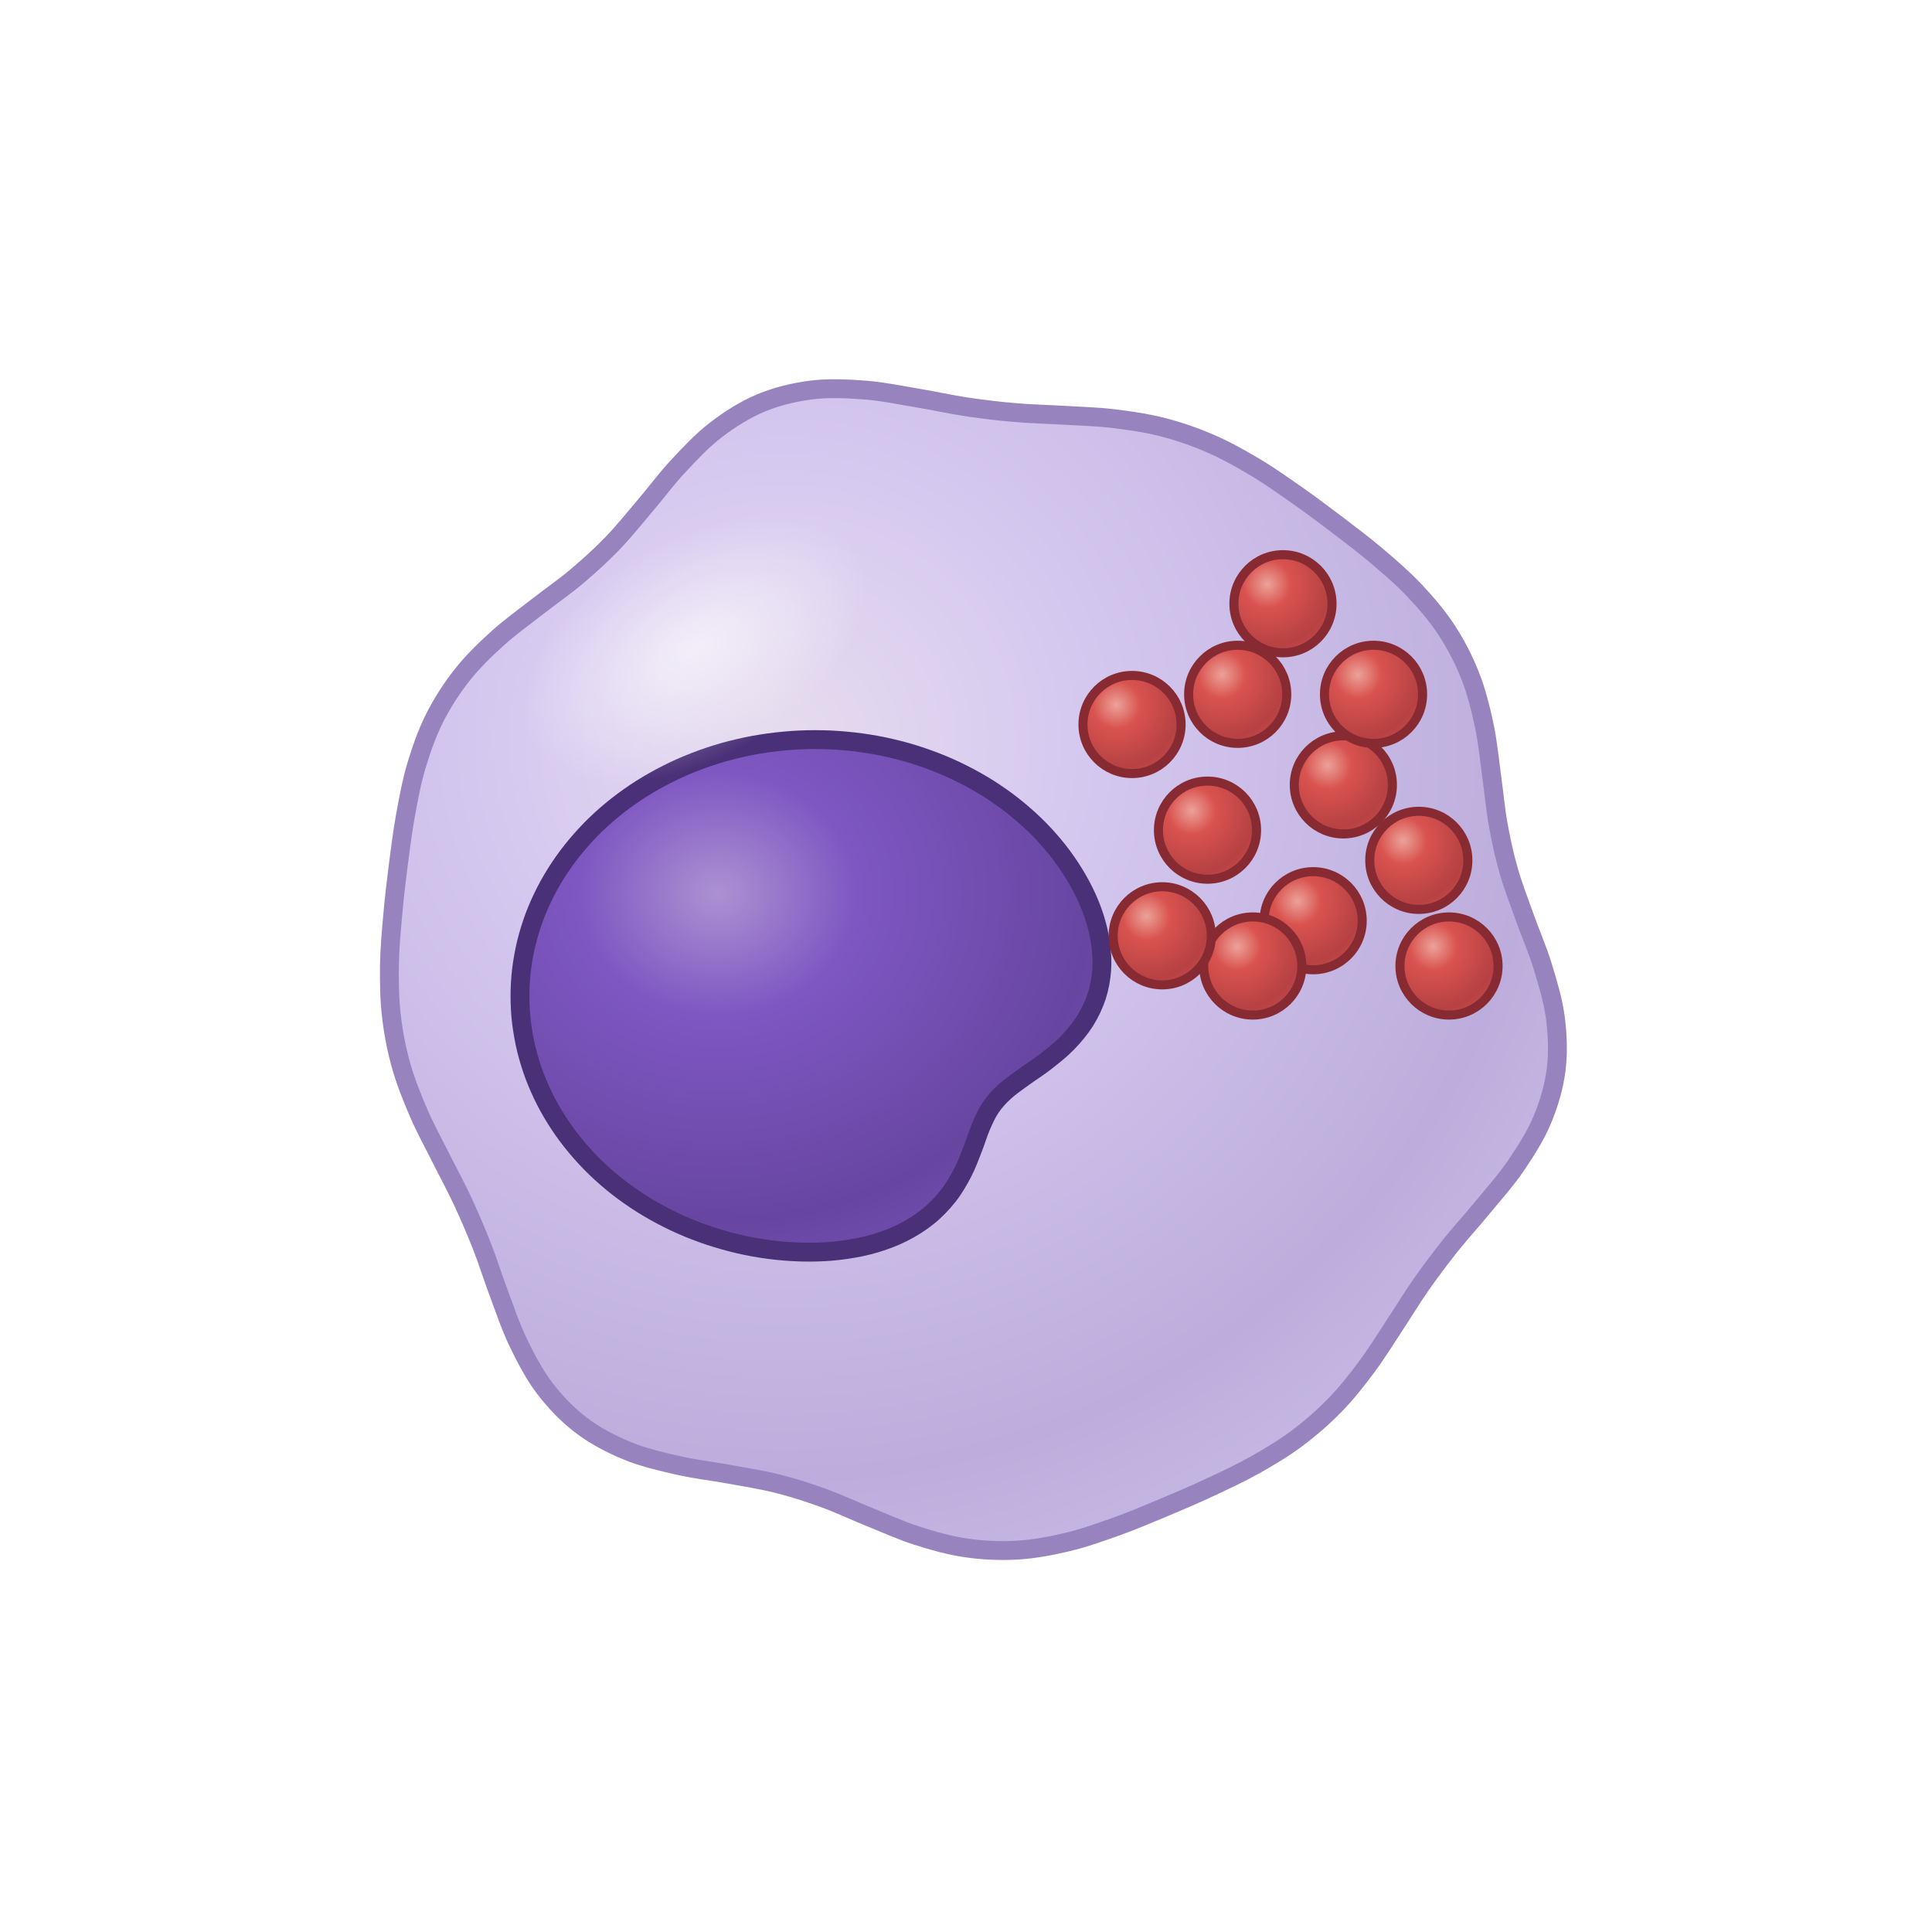
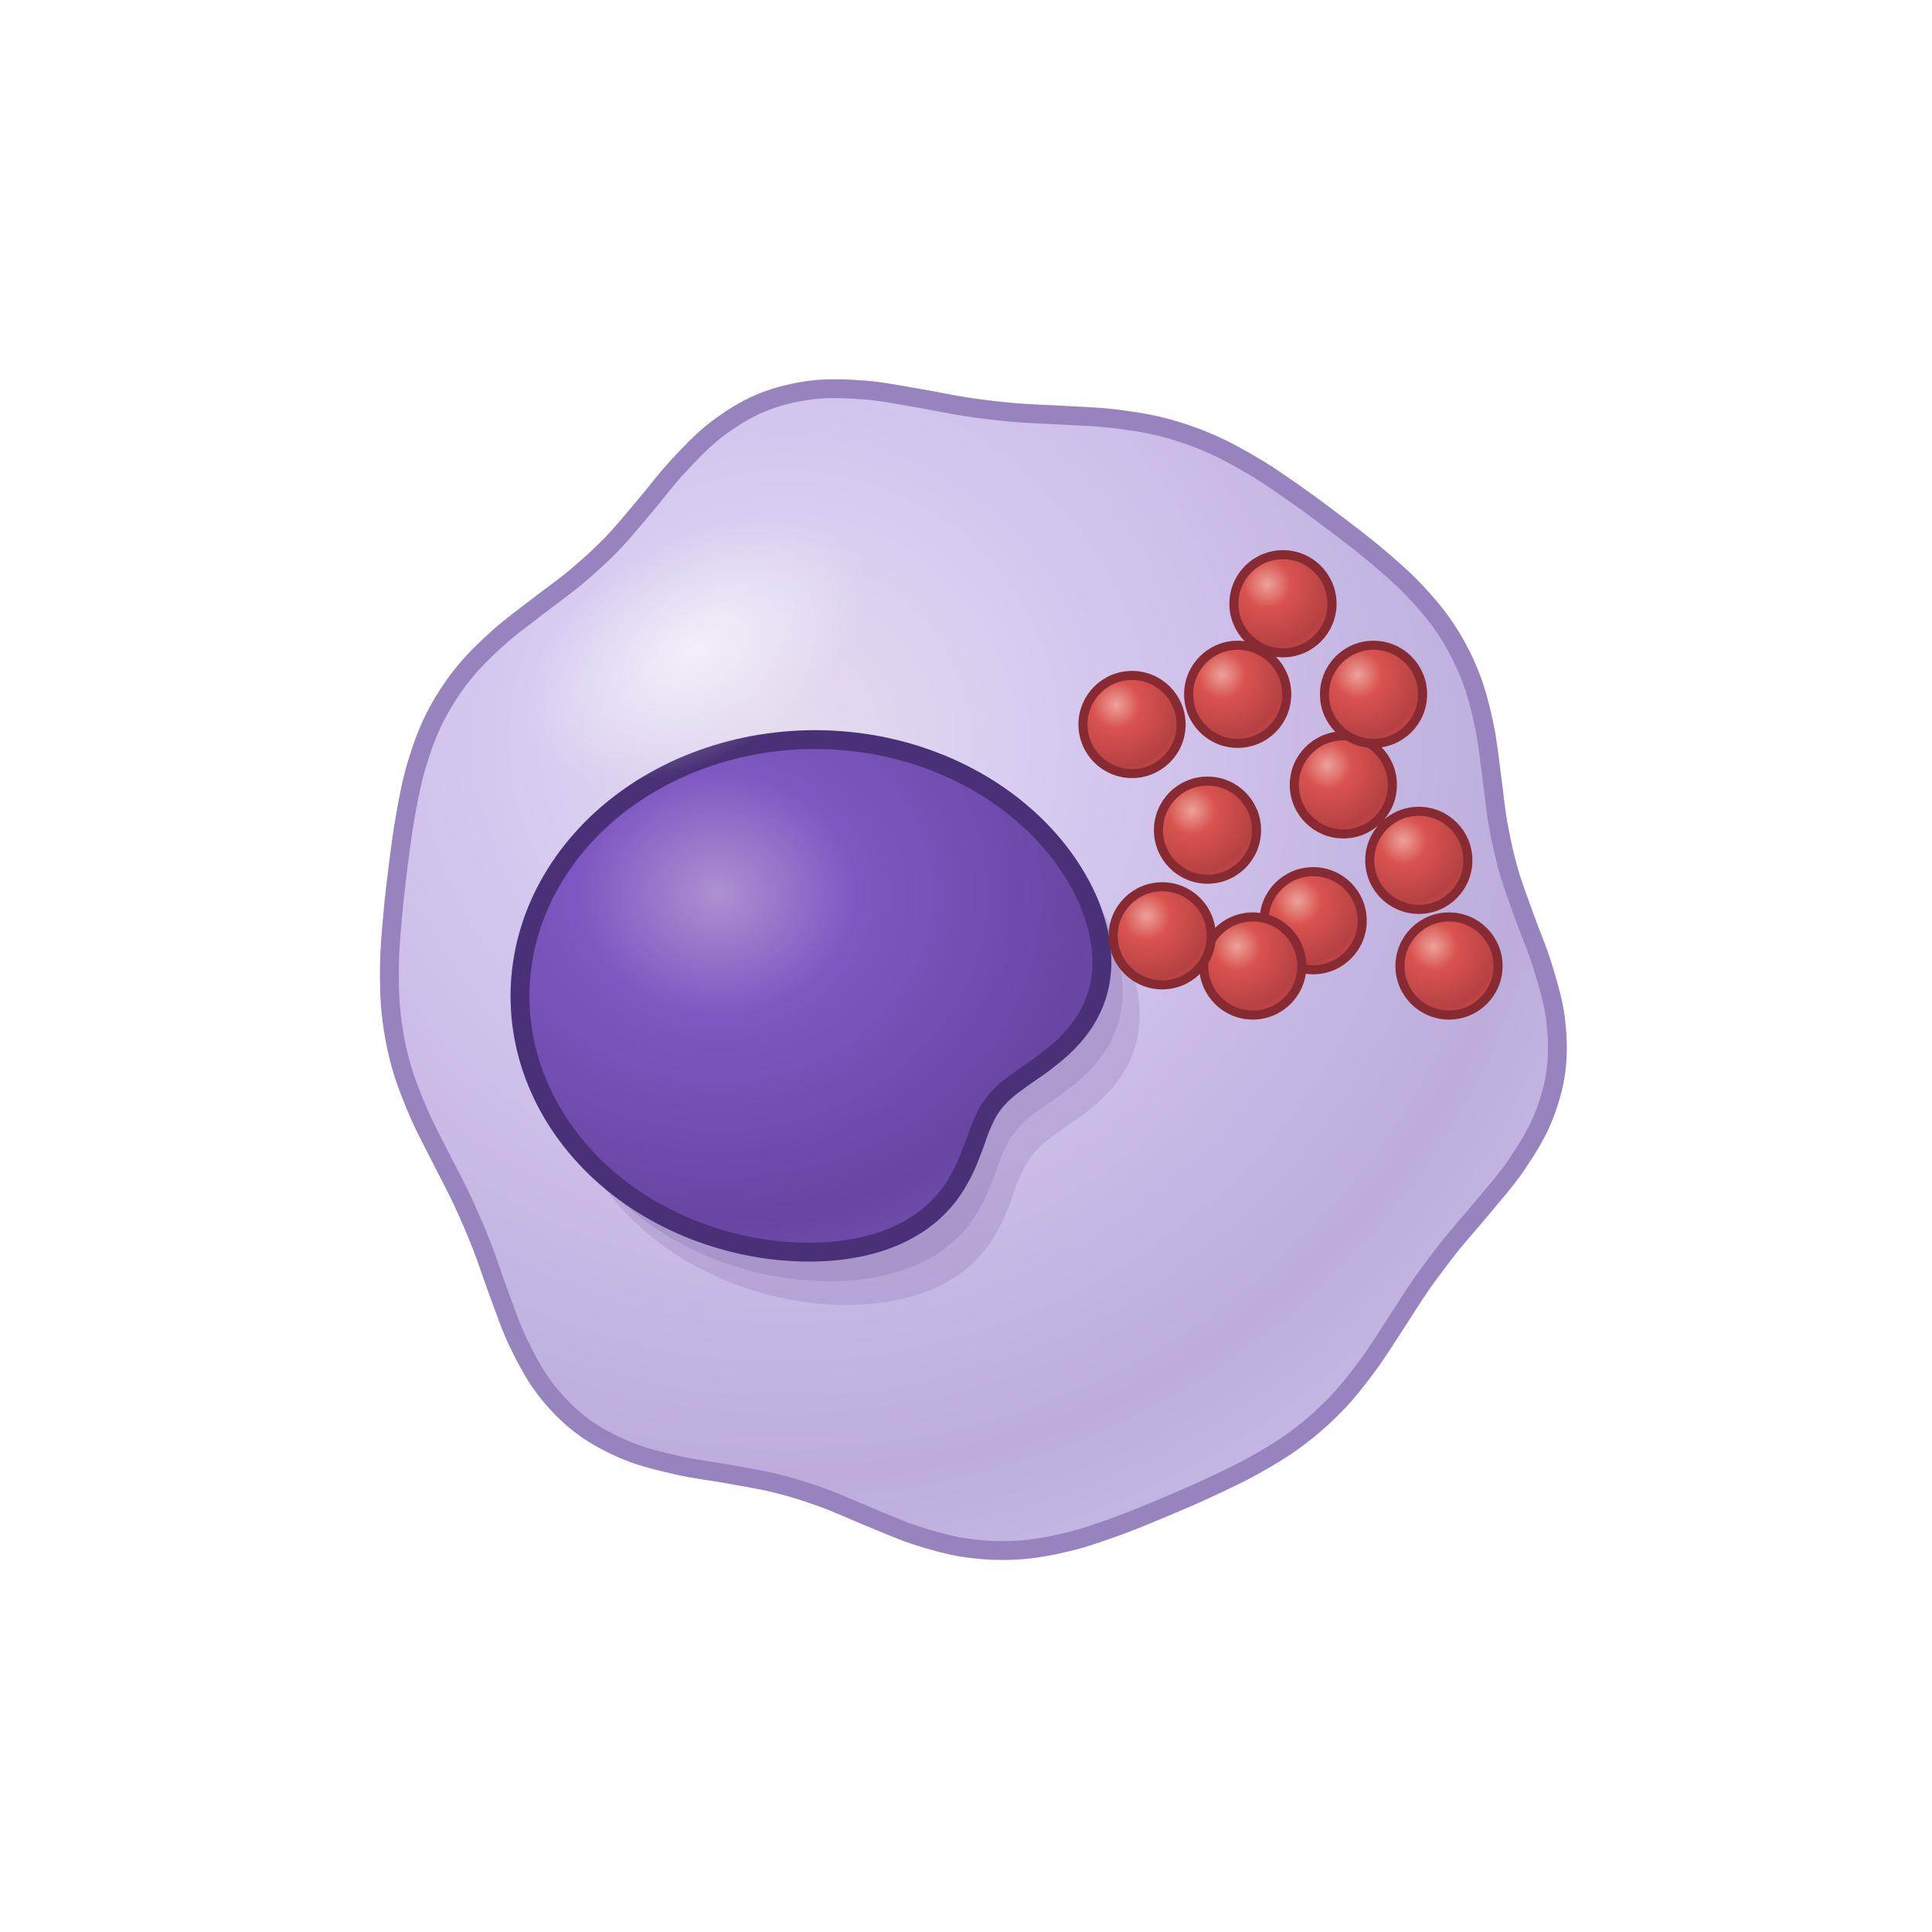
<svg xmlns="http://www.w3.org/2000/svg" viewBox="0 0 256 256" width="256" height="256" role="img" aria-labelledby="nk-cell-title">
  <defs>
    <radialGradient id="nk-cell-body" cx="0.34" cy="0.3" r="0.8">
      <stop offset="0" stop-color="#e6dcee" />
      <stop offset="0.3" stop-color="#D6C9F0" />
      <stop offset="0.8" stop-color="#bcaddc" />
      <stop offset="1" stop-color="#c9bbe6" />
    </radialGradient>
    <radialGradient id="nk-cell-nucleus" cx="0.34" cy="0.3" r="0.8">
      <stop offset="0" stop-color="#ac91d1" />
      <stop offset="0.3" stop-color="#7E57C2" />
      <stop offset="0.8" stop-color="#6746a1" />
      <stop offset="1" stop-color="#734fb2" />
    </radialGradient>
    <radialGradient id="nk-cell-granule" cx="0.34" cy="0.3" r="0.8">
      <stop offset="0" stop-color="#eba29a" />
      <stop offset="0.3" stop-color="#D9534F" />
      <stop offset="0.8" stop-color="#b64143" />
      <stop offset="1" stop-color="#c74a49" />
    </radialGradient>
    <radialGradient id="nk-cell-gloss">
      <stop offset="0" stop-color="#fff" stop-opacity="0.62" />
      <stop offset="1" stop-color="#fff" stop-opacity="0" />
    </radialGradient>
  </defs>
  <path d="M204.4 128C205.07 130.22 205.79 132.53 206.09 134.83C206.39 137.13 206.48 139.52 206.19 141.79C205.9 144.06 205.22 146.33 204.33 148.45C203.43 150.57 202.13 152.59 200.83 154.51C199.52 156.42 197.94 158.18 196.49 159.94C195.05 161.7 193.54 163.34 192.17 165.05C190.81 166.77 189.54 168.46 188.3 170.22C187.07 171.99 185.97 173.82 184.77 175.63C183.57 177.45 182.42 179.34 181.1 181.1C179.79 182.87 178.4 184.64 176.85 186.22C175.31 187.8 173.61 189.28 171.84 190.6C170.06 191.93 168.13 193.08 166.2 194.16C164.26 195.25 162.24 196.18 160.23 197.12C158.22 198.06 156.18 198.93 154.13 199.79C152.07 200.65 150.01 201.52 147.9 202.28C145.79 203.03 143.65 203.8 141.46 204.32C139.27 204.84 137.01 205.27 134.77 205.4C132.53 205.53 130.23 205.43 128 205.1C125.77 204.78 123.54 204.14 121.4 203.45C119.25 202.76 117.18 201.8 115.13 200.98C113.08 200.15 111.13 199.22 109.11 198.49C107.09 197.76 105.12 197.12 103.03 196.6C100.95 196.07 98.8 195.75 96.6 195.34C94.39 194.94 92.06 194.68 89.8 194.16C87.54 193.64 85.18 193.1 83.04 192.21C80.9 191.32 78.78 190.21 76.97 188.82C75.15 187.43 73.51 185.71 72.12 183.88C70.74 182.04 69.64 179.9 68.63 177.82C67.63 175.73 66.89 173.48 66.09 171.35C65.29 169.22 64.63 167.09 63.83 165.05C63.02 163.01 62.19 161.06 61.28 159.11C60.37 157.16 59.34 155.29 58.37 153.34C57.39 151.4 56.33 149.46 55.46 147.44C54.59 145.41 53.75 143.33 53.15 141.2C52.55 139.07 52.12 136.86 51.87 134.66C51.61 132.46 51.58 130.22 51.6 128C51.63 125.78 51.83 123.56 52.03 121.35C52.22 119.14 52.48 116.94 52.76 114.73C53.05 112.52 53.32 110.3 53.72 108.1C54.12 105.89 54.53 103.65 55.17 101.49C55.82 99.34 56.57 97.17 57.58 95.16C58.59 93.16 59.83 91.22 61.23 89.45C62.62 87.68 64.29 86.07 65.96 84.56C67.63 83.05 69.49 81.73 71.23 80.37C72.97 79.01 74.76 77.78 76.4 76.4C78.04 75.01 79.58 73.62 81.08 72.08C82.57 70.53 83.93 68.84 85.38 67.13C86.84 65.43 88.22 63.53 89.8 61.84C91.38 60.14 93.03 58.37 94.87 56.96C96.71 55.55 98.73 54.27 100.84 53.39C102.96 52.51 105.26 51.96 107.55 51.67C109.83 51.39 112.23 51.51 114.54 51.68C116.85 51.85 119.17 52.34 121.41 52.71C123.66 53.08 125.83 53.57 128 53.9C130.17 54.22 132.27 54.48 134.42 54.66C136.56 54.85 138.7 54.89 140.87 55.02C143.04 55.15 145.25 55.2 147.44 55.46C149.63 55.72 151.85 56.04 153.99 56.58C156.14 57.13 158.26 57.86 160.3 58.74C162.33 59.61 164.29 60.71 166.2 61.84C168.11 62.97 169.92 64.26 171.74 65.53C173.56 66.8 175.33 68.13 177.11 69.48C178.88 70.83 180.67 72.17 182.38 73.62C184.09 75.08 185.82 76.55 187.37 78.18C188.91 79.82 190.41 81.56 191.65 83.44C192.88 85.31 193.94 87.36 194.77 89.45C195.61 91.54 196.16 93.79 196.64 95.99C197.12 98.19 197.33 100.47 197.63 102.66C197.94 104.84 198.12 107 198.49 109.11C198.87 111.22 199.3 113.25 199.89 115.32C200.48 117.39 201.27 119.41 202.02 121.52C202.77 123.64 203.72 125.78 204.4 128Z" fill="url(#nk-cell-body)" stroke="#9783be" stroke-width="2.5" />
+   <g transform="translate(2.75 3.85)">
+     <path d="M145.32 132C144.95 133.12 144.42 134.24 143.78 135.27C143.13 136.3 142.3 137.29 141.44 138.18C140.57 139.08 139.54 139.89 138.58 140.64C137.62 141.4 136.57 142.05 135.66 142.71C134.76 143.37 133.88 143.96 133.15 144.63C132.42 145.29 131.82 145.95 131.29 146.72C130.77 147.48 130.4 148.31 130 149.23C129.6 150.14 129.32 151.16 128.91 152.19C128.5 153.22 128.1 154.35 127.55 155.4C127 156.45 126.37 157.54 125.6 158.51C124.83 159.48 123.94 160.41 122.95 161.2C121.97 162 120.85 162.7 119.69 163.29C118.53 163.88 117.27 164.36 116 164.74C114.73 165.12 113.39 165.39 112.06 165.58C110.73 165.78 109.36 165.88 108 165.91C106.64 165.94 105.27 165.89 103.92 165.78C102.56 165.67 101.21 165.49 99.87 165.25C98.54 165.01 97.21 164.7 95.92 164.33C94.62 163.97 93.34 163.54 92.1 163.06C90.85 162.58 89.63 162.04 88.45 161.44C87.27 160.85 86.12 160.2 85.02 159.51C83.92 158.81 82.85 158.06 81.84 157.27C80.82 156.47 79.85 155.63 78.94 154.75C78.03 153.87 77.17 152.94 76.37 151.98C75.57 151.03 74.82 150.03 74.14 149C73.46 147.97 72.83 146.91 72.28 145.83C71.73 144.75 71.23 143.63 70.81 142.51C70.39 141.38 70.04 140.23 69.75 139.07C69.47 137.91 69.26 136.73 69.11 135.55C68.97 134.38 68.9 133.18 68.9 132C68.9 130.82 68.97 129.62 69.11 128.45C69.26 127.27 69.47 126.09 69.75 124.93C70.04 123.77 70.39 122.62 70.81 121.49C71.23 120.37 71.73 119.25 72.28 118.17C72.83 117.09 73.46 116.03 74.14 115C74.82 113.97 75.57 112.97 76.37 112.02C77.17 111.06 78.03 110.13 78.94 109.25C79.85 108.37 80.82 107.53 81.84 106.73C82.85 105.94 83.92 105.19 85.02 104.49C86.12 103.8 87.27 103.15 88.45 102.56C89.63 101.96 90.85 101.42 92.1 100.94C93.34 100.46 94.62 100.03 95.92 99.66C97.21 99.3 98.54 98.99 99.87 98.74C101.2 98.5 102.56 98.31 103.91 98.19C105.27 98.06 106.64 98 108 98C109.36 98 110.73 98.06 112.09 98.19C113.44 98.31 114.8 98.5 116.13 98.74C117.46 98.99 118.79 99.3 120.08 99.66C121.38 100.03 122.66 100.46 123.9 100.94C125.15 101.42 126.37 101.96 127.55 102.56C128.73 103.15 129.88 103.8 130.98 104.49C132.08 105.19 133.15 105.94 134.16 106.73C135.17 107.53 136.14 108.37 137.06 109.25C137.97 110.13 138.83 111.06 139.63 112.02C140.43 112.98 141.17 113.98 141.84 115.01C142.51 116.04 143.13 117.11 143.66 118.19C144.19 119.28 144.66 120.4 145.02 121.54C145.38 122.68 145.67 123.84 145.83 125.01C145.99 126.17 146.06 127.36 145.98 128.53C145.89 129.69 145.68 130.88 145.32 132Z" fill="#43267a" opacity="0.13" />
+   </g>
+   <g transform="translate(5 7)">
+     <path d="M145.32 132C144.95 133.12 144.42 134.24 143.78 135.27C143.13 136.3 142.3 137.29 141.44 138.18C140.57 139.08 139.54 139.89 138.58 140.64C137.62 141.4 136.57 142.05 135.66 142.71C134.76 143.37 133.88 143.96 133.15 144.63C132.42 145.29 131.82 145.95 131.29 146.72C130.77 147.48 130.4 148.31 130 149.23C129.6 150.14 129.32 151.16 128.91 152.19C128.5 153.22 128.1 154.35 127.55 155.4C127 156.45 126.37 157.54 125.6 158.51C124.83 159.48 123.94 160.41 122.95 161.2C121.97 162 120.85 162.7 119.69 163.29C118.53 163.88 117.27 164.36 116 164.74C114.73 165.12 113.39 165.39 112.06 165.58C110.73 165.78 109.36 165.88 108 165.91C106.64 165.94 105.27 165.89 103.92 165.78C102.56 165.67 101.21 165.49 99.87 165.25C98.54 165.01 97.21 164.7 95.92 164.33C94.62 163.97 93.34 163.54 92.1 163.06C90.85 162.58 89.63 162.04 88.45 161.44C87.27 160.85 86.12 160.2 85.02 159.51C83.92 158.81 82.85 158.06 81.84 157.27C80.82 156.47 79.85 155.63 78.94 154.75C78.03 153.87 77.17 152.94 76.37 151.98C75.57 151.03 74.82 150.03 74.14 149C73.46 147.97 72.83 146.91 72.28 145.83C71.73 144.75 71.23 143.63 70.81 142.51C70.39 141.38 70.04 140.23 69.75 139.07C69.47 137.91 69.26 136.73 69.11 135.55C68.97 134.38 68.9 133.18 68.9 132C68.9 130.82 68.97 129.62 69.11 128.45C69.26 127.27 69.47 126.09 69.75 124.93C70.04 123.77 70.39 122.62 70.81 121.49C71.23 120.37 71.73 119.25 72.28 118.17C72.83 117.09 73.46 116.03 74.14 115C74.82 113.97 75.57 112.97 76.37 112.02C77.17 111.06 78.03 110.13 78.94 109.25C79.85 108.37 80.82 107.53 81.84 106.73C82.85 105.94 83.92 105.19 85.02 104.49C86.12 103.8 87.27 103.15 88.45 102.56C89.63 101.96 90.85 101.42 92.1 100.94C93.34 100.46 94.62 100.03 95.92 99.66C97.21 99.3 98.54 98.99 99.87 98.74C101.2 98.5 102.56 98.31 103.91 98.19C105.27 98.06 106.64 98 108 98C109.36 98 110.73 98.06 112.09 98.19C113.44 98.31 114.8 98.5 116.13 98.74C117.46 98.99 118.79 99.3 120.08 99.66C121.38 100.03 122.66 100.46 123.9 100.94C125.15 101.42 126.37 101.96 127.55 102.56C128.73 103.15 129.88 103.8 130.98 104.49C132.08 105.19 133.15 105.94 134.16 106.73C135.17 107.53 136.14 108.37 137.06 109.25C137.97 110.13 138.83 111.06 139.63 112.02C140.43 112.98 141.17 113.98 141.84 115.01C142.51 116.04 143.13 117.11 143.66 118.19C144.19 119.28 144.66 120.4 145.02 121.54C145.38 122.68 145.67 123.84 145.83 125.01C145.99 126.17 146.06 127.36 145.98 128.53C145.89 129.69 145.68 130.88 145.32 132Z" fill="#43267a" opacity="0.13" />
+   </g>
  <path d="M145.32 132C144.95 133.12 144.42 134.24 143.78 135.27C143.13 136.3 142.3 137.29 141.44 138.18C140.57 139.08 139.54 139.89 138.58 140.64C137.62 141.4 136.57 142.05 135.66 142.71C134.76 143.37 133.88 143.96 133.15 144.63C132.42 145.29 131.82 145.95 131.29 146.72C130.77 147.48 130.4 148.31 130 149.23C129.6 150.14 129.32 151.16 128.91 152.19C128.5 153.22 128.1 154.35 127.55 155.4C127 156.45 126.37 157.54 125.6 158.51C124.83 159.48 123.94 160.41 122.95 161.2C121.97 162 120.85 162.7 119.69 163.29C118.53 163.88 117.27 164.36 116 164.74C114.73 165.12 113.39 165.39 112.06 165.58C110.73 165.78 109.36 165.88 108 165.91C106.64 165.94 105.27 165.89 103.92 165.78C102.56 165.67 101.21 165.49 99.87 165.25C98.54 165.01 97.21 164.7 95.92 164.33C94.62 163.97 93.34 163.54 92.1 163.06C90.85 162.58 89.63 162.04 88.45 161.44C87.27 160.85 86.12 160.2 85.02 159.51C83.92 158.81 82.85 158.06 81.84 157.27C80.82 156.47 79.85 155.63 78.94 154.75C78.03 153.87 77.17 152.94 76.37 151.98C75.57 151.03 74.82 150.03 74.14 149C73.46 147.97 72.83 146.91 72.28 145.83C71.73 144.75 71.23 143.63 70.81 142.51C70.39 141.38 70.04 140.23 69.75 139.07C69.47 137.91 69.26 136.73 69.11 135.55C68.97 134.38 68.9 133.18 68.9 132C68.9 130.82 68.97 129.62 69.11 128.45C69.26 127.27 69.47 126.09 69.75 124.93C70.04 123.77 70.39 122.62 70.81 121.49C71.23 120.37 71.73 119.25 72.28 118.17C72.83 117.09 73.46 116.03 74.14 115C74.82 113.97 75.57 112.97 76.37 112.02C77.17 111.06 78.03 110.13 78.94 109.25C79.85 108.37 80.82 107.53 81.84 106.73C82.85 105.94 83.92 105.19 85.02 104.49C86.12 103.8 87.27 103.15 88.45 102.56C89.63 101.96 90.85 101.42 92.1 100.94C93.34 100.46 94.62 100.03 95.92 99.66C97.21 99.3 98.54 98.99 99.87 98.74C101.2 98.5 102.56 98.31 103.91 98.19C105.27 98.06 106.64 98 108 98C109.36 98 110.73 98.06 112.09 98.19C113.44 98.31 114.8 98.5 116.13 98.74C117.46 98.99 118.79 99.3 120.08 99.66C121.38 100.03 122.66 100.46 123.9 100.94C125.15 101.42 126.37 101.96 127.55 102.56C128.73 103.15 129.88 103.8 130.98 104.49C132.08 105.19 133.15 105.94 134.16 106.73C135.17 107.53 136.14 108.37 137.06 109.25C137.97 110.13 138.83 111.06 139.63 112.02C140.43 112.98 141.17 113.98 141.84 115.01C142.51 116.04 143.13 117.11 143.66 118.19C144.19 119.28 144.66 120.4 145.02 121.54C145.38 122.68 145.67 123.84 145.83 125.01C145.99 126.17 146.06 127.36 145.98 128.53C145.89 129.69 145.68 130.88 145.32 132Z" fill="url(#nk-cell-nucleus)" stroke="#4a3076" stroke-width="2.5" />
  <circle cx="164" cy="92" r="6.5" fill="url(#nk-cell-granule)" stroke="#872a32" stroke-width="1.2" />
  <circle cx="178" cy="104" r="6.5" fill="url(#nk-cell-granule)" stroke="#872a32" stroke-width="1.2" />
  <circle cx="160" cy="110" r="6.5" fill="url(#nk-cell-granule)" stroke="#872a32" stroke-width="1.2" />
  <circle cx="174" cy="122" r="6.5" fill="url(#nk-cell-granule)" stroke="#872a32" stroke-width="1.2" />
  <circle cx="182" cy="92" r="6.5" fill="url(#nk-cell-granule)" stroke="#872a32" stroke-width="1.2" />
  <circle cx="150" cy="96" r="6.5" fill="url(#nk-cell-granule)" stroke="#872a32" stroke-width="1.2" />
  <circle cx="166" cy="128" r="6.5" fill="url(#nk-cell-granule)" stroke="#872a32" stroke-width="1.2" />
  <circle cx="188" cy="114" r="6.5" fill="url(#nk-cell-granule)" stroke="#872a32" stroke-width="1.2" />
  <circle cx="154" cy="124" r="6.5" fill="url(#nk-cell-granule)" stroke="#872a32" stroke-width="1.2" />
  <circle cx="170" cy="80" r="6.5" fill="url(#nk-cell-granule)" stroke="#872a32" stroke-width="1.2" />
  <circle cx="192" cy="128" r="6.5" fill="url(#nk-cell-granule)" stroke="#872a32" stroke-width="1.2" />
  <ellipse cx="92" cy="86" rx="25" ry="14.5" transform="rotate(-30 92 86)" fill="url(#nk-cell-gloss)" />
</svg>
